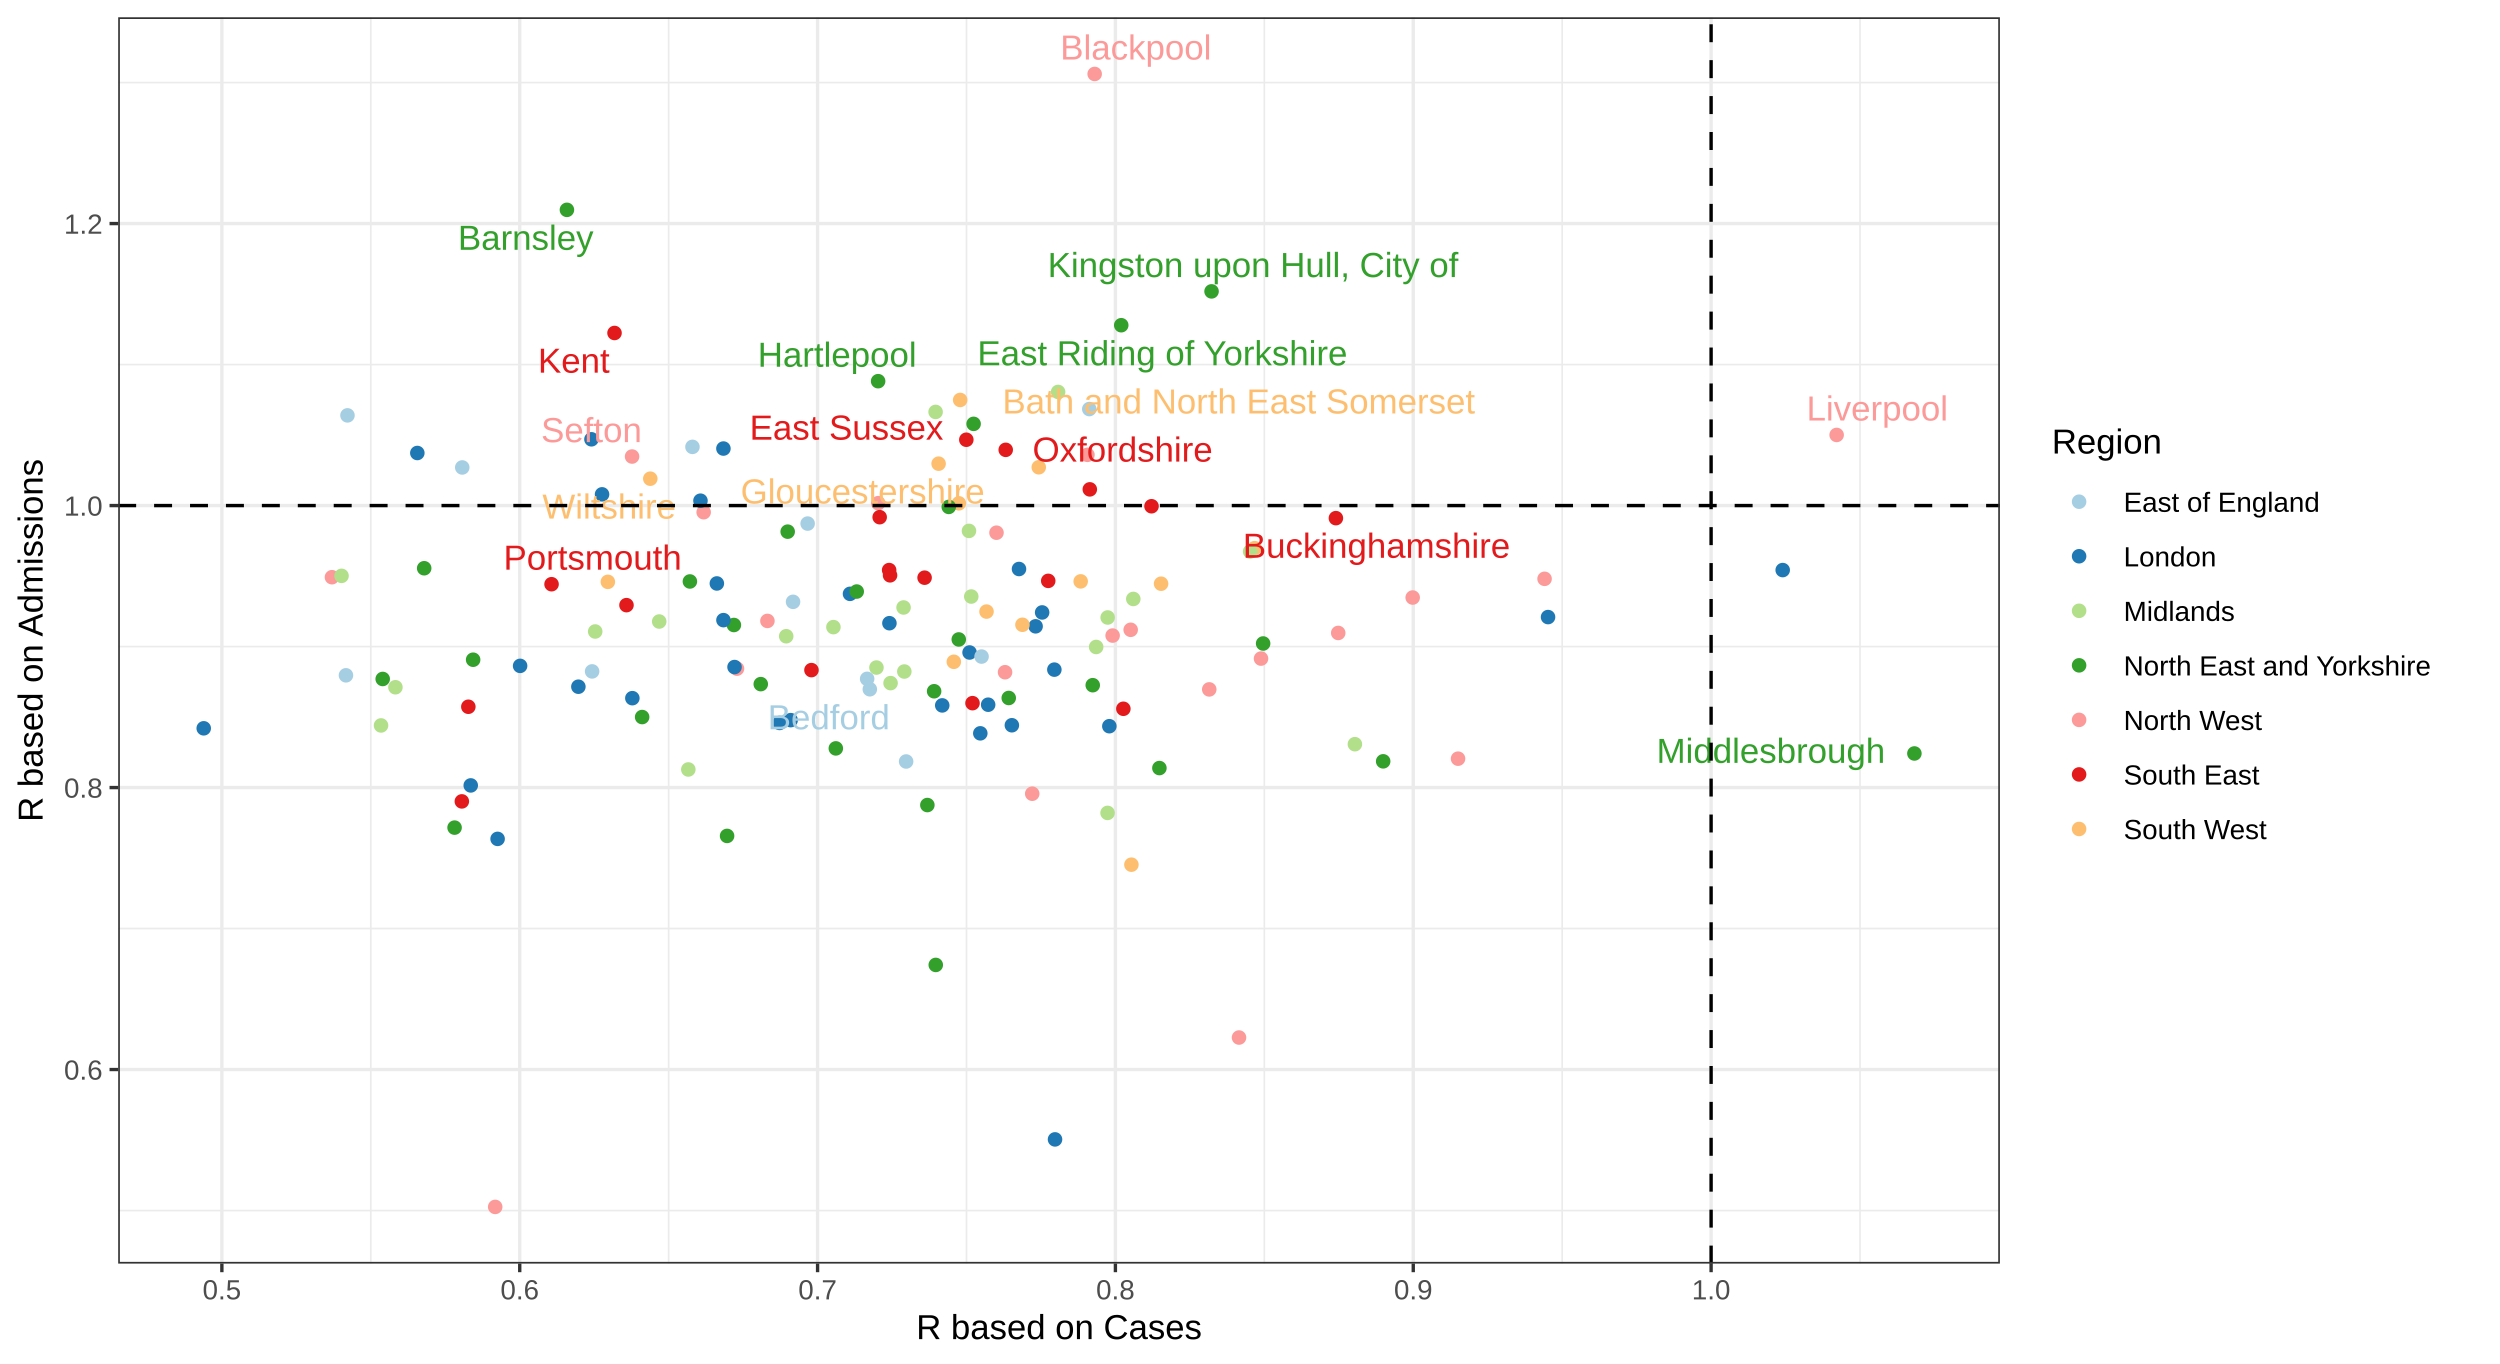
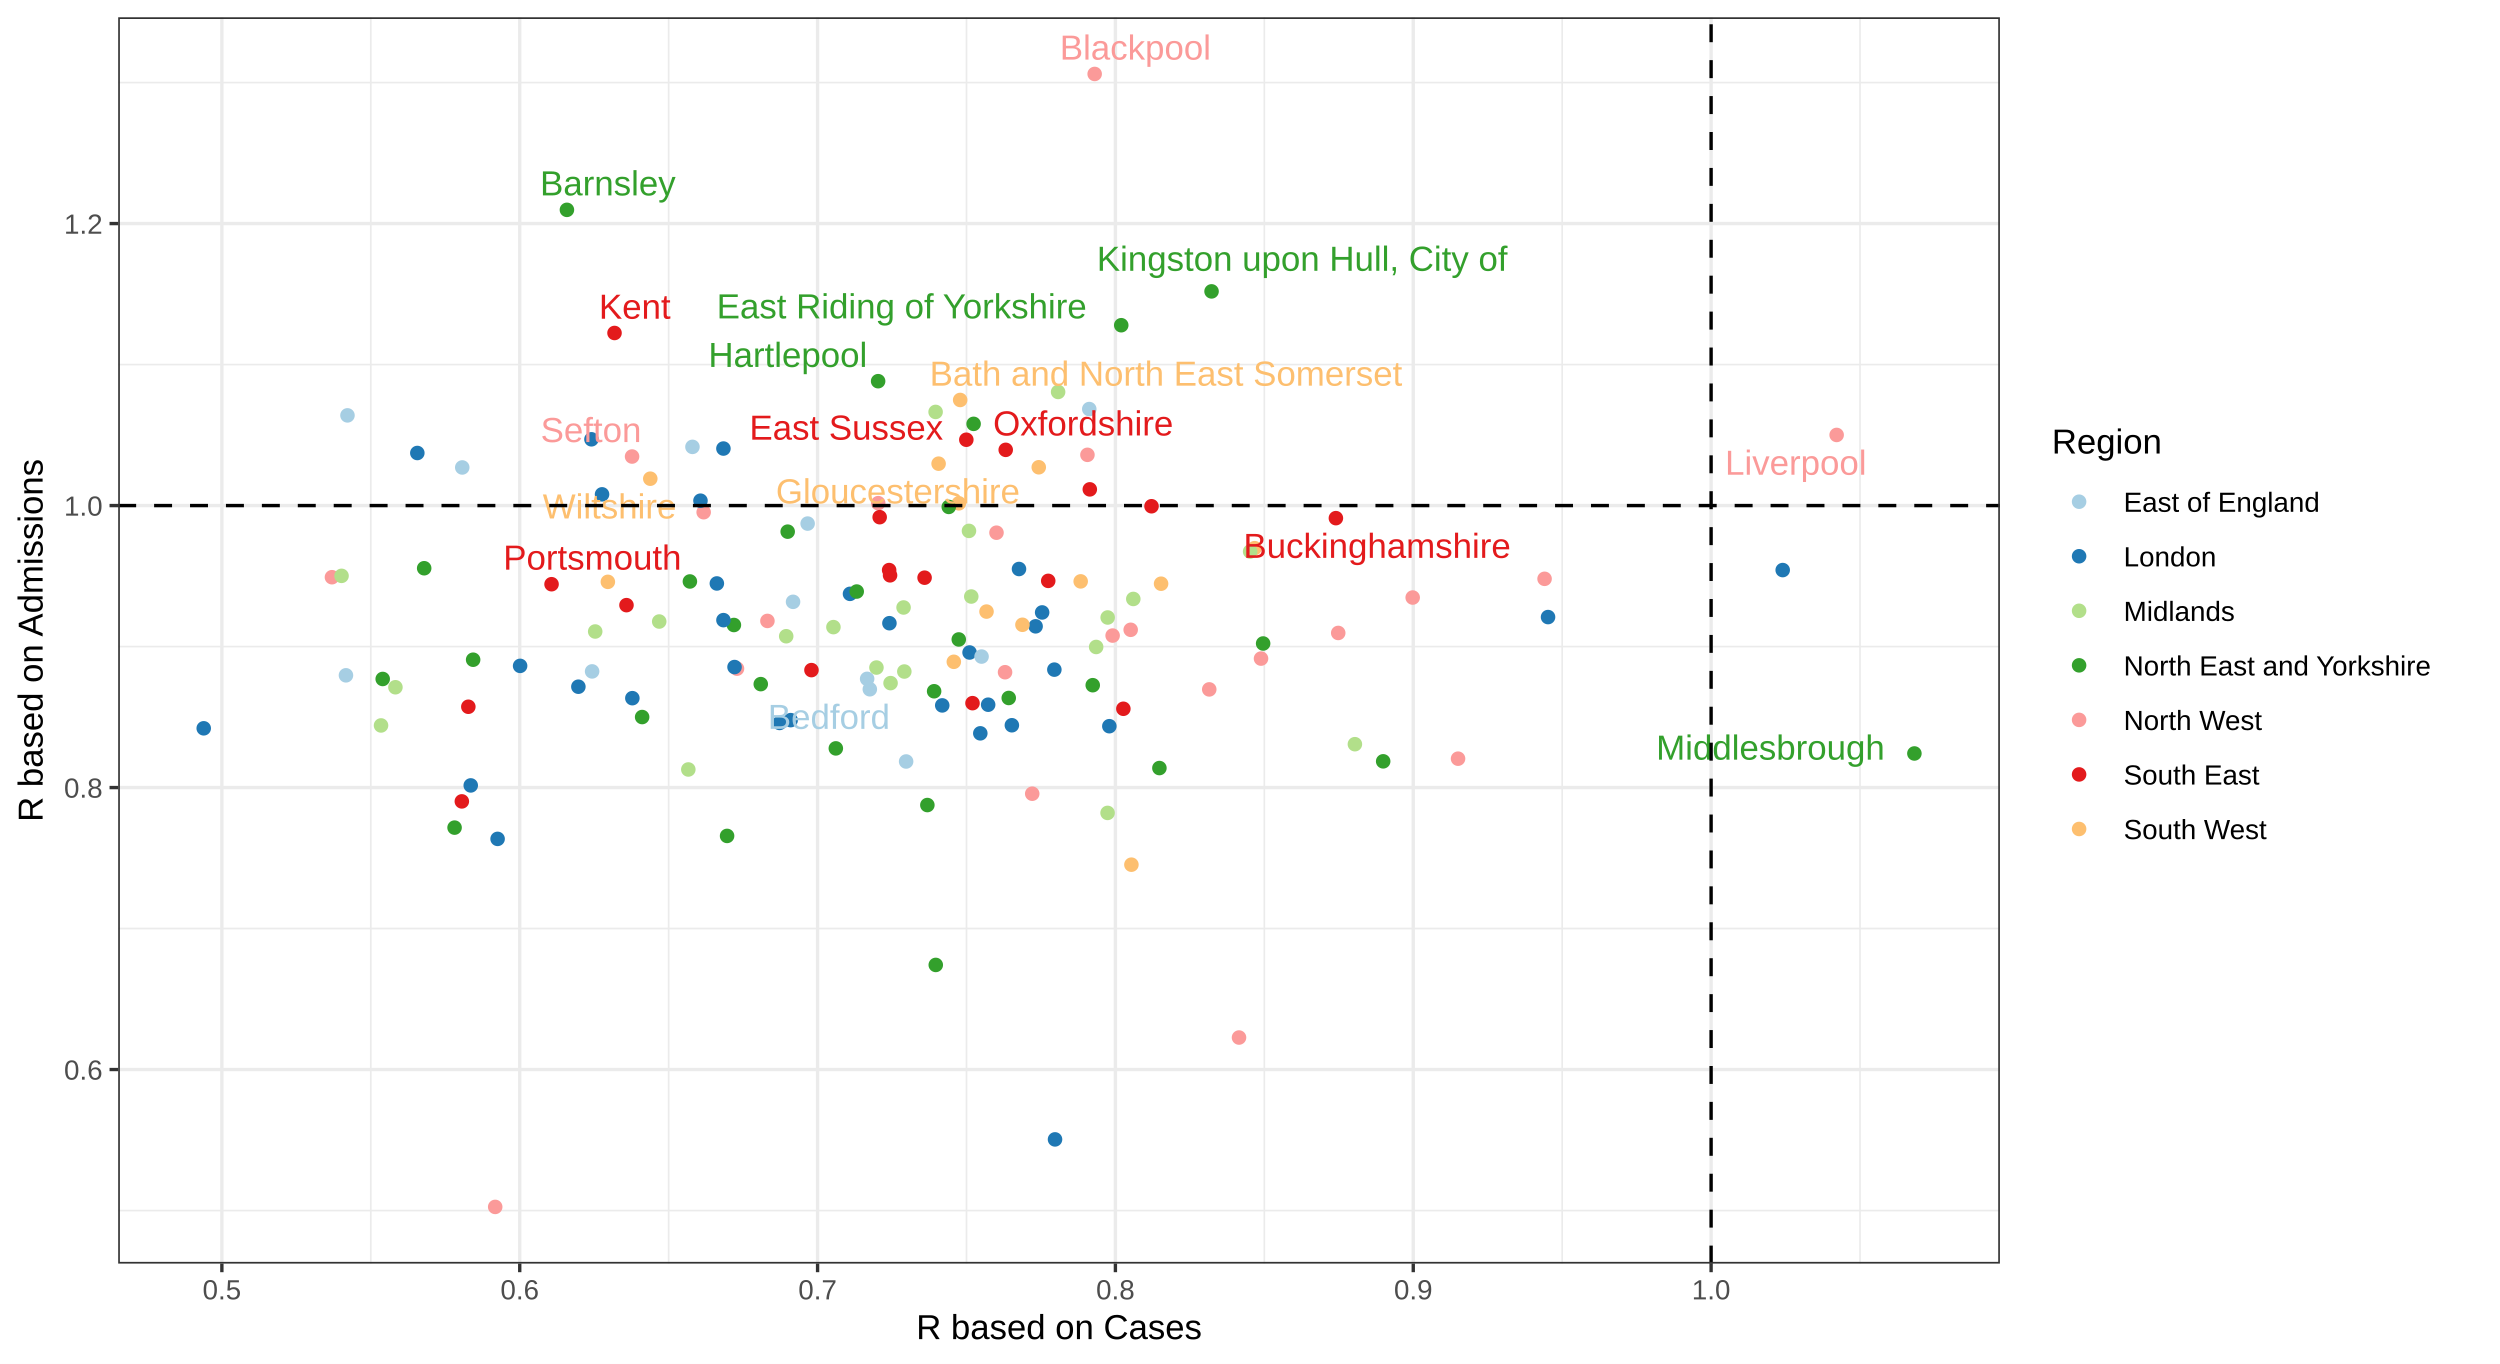
<svg xmlns="http://www.w3.org/2000/svg" class="svglite" width="792.00pt" height="432.00pt" viewBox="0 0 792.00 432.00">
  <defs>
    <style type="text/css">
    .svglite line, .svglite polyline, .svglite polygon, .svglite path, .svglite rect, .svglite circle {
      fill: none;
      stroke: #000000;
      stroke-linecap: round;
      stroke-linejoin: round;
      stroke-miterlimit: 10.00;
    }
    .svglite text {
      white-space: pre;
    }
  </style>
  </defs>
  <rect width="100%" height="100%" style="stroke: none; fill: #FFFFFF;" />
  <defs>
    <clipPath id="cpMC4wMHw3OTIuMDB8MC4wMHw0MzIuMDA=">
      <rect x="0.00" y="0.00" width="792.00" height="432.00" />
    </clipPath>
  </defs>
  <g clip-path="url(#cpMC4wMHw3OTIuMDB8MC4wMHw0MzIuMDA=)">
    <rect x="-0" y="0.00" width="792.00" height="432.00" style="stroke-width: 1.07; stroke: #FFFFFF; fill: #FFFFFF;" />
  </g>
  <defs>
    <clipPath id="cpMzcuNDR8NjMzLjU4fDUuNDh8NDAwLjI5">
      <rect x="37.44" y="5.48" width="596.13" height="394.82" />
    </clipPath>
  </defs>
  <g clip-path="url(#cpMzcuNDR8NjMzLjU4fDUuNDh8NDAwLjI5)">
    <rect x="37.44" y="5.48" width="596.13" height="394.82" style="stroke-width: 1.07; stroke: none; fill: #FFFFFF;" />
    <polyline points="37.44,383.50 633.58,383.50 " style="stroke-width: 0.53; stroke: #EBEBEB; stroke-linecap: butt;" />
    <polyline points="37.44,294.16 633.58,294.16 " style="stroke-width: 0.53; stroke: #EBEBEB; stroke-linecap: butt;" />
    <polyline points="37.44,204.83 633.58,204.83 " style="stroke-width: 0.53; stroke: #EBEBEB; stroke-linecap: butt;" />
    <polyline points="37.44,115.50 633.58,115.50 " style="stroke-width: 0.53; stroke: #EBEBEB; stroke-linecap: butt;" />
    <polyline points="37.44,26.16 633.58,26.16 " style="stroke-width: 0.53; stroke: #EBEBEB; stroke-linecap: butt;" />
    <polyline points="117.47,400.29 117.47,5.48 " style="stroke-width: 0.53; stroke: #EBEBEB; stroke-linecap: butt;" />
    <polyline points="211.83,400.29 211.83,5.48 " style="stroke-width: 0.53; stroke: #EBEBEB; stroke-linecap: butt;" />
    <polyline points="306.19,400.29 306.19,5.48 " style="stroke-width: 0.53; stroke: #EBEBEB; stroke-linecap: butt;" />
    <polyline points="400.54,400.29 400.54,5.48 " style="stroke-width: 0.53; stroke: #EBEBEB; stroke-linecap: butt;" />
    <polyline points="494.90,400.29 494.90,5.48 " style="stroke-width: 0.53; stroke: #EBEBEB; stroke-linecap: butt;" />
    <polyline points="589.26,400.29 589.26,5.48 " style="stroke-width: 0.53; stroke: #EBEBEB; stroke-linecap: butt;" />
    <polyline points="37.44,338.83 633.58,338.83 " style="stroke-width: 1.07; stroke: #EBEBEB; stroke-linecap: butt;" />
    <polyline points="37.44,249.50 633.58,249.50 " style="stroke-width: 1.07; stroke: #EBEBEB; stroke-linecap: butt;" />
    <polyline points="37.44,160.16 633.58,160.16 " style="stroke-width: 1.07; stroke: #EBEBEB; stroke-linecap: butt;" />
    <polyline points="37.44,70.83 633.58,70.83 " style="stroke-width: 1.07; stroke: #EBEBEB; stroke-linecap: butt;" />
    <polyline points="70.29,400.29 70.29,5.48 " style="stroke-width: 1.07; stroke: #EBEBEB; stroke-linecap: butt;" />
    <polyline points="164.65,400.29 164.65,5.48 " style="stroke-width: 1.07; stroke: #EBEBEB; stroke-linecap: butt;" />
    <polyline points="259.01,400.29 259.01,5.48 " style="stroke-width: 1.07; stroke: #EBEBEB; stroke-linecap: butt;" />
    <polyline points="353.36,400.29 353.36,5.48 " style="stroke-width: 1.07; stroke: #EBEBEB; stroke-linecap: butt;" />
    <polyline points="447.72,400.29 447.72,5.48 " style="stroke-width: 1.07; stroke: #EBEBEB; stroke-linecap: butt;" />
    <polyline points="542.08,400.29 542.08,5.48 " style="stroke-width: 1.07; stroke: #EBEBEB; stroke-linecap: butt;" />
    <circle cx="328.08" cy="198.42" r="1.95" style="stroke-width: 0.71; stroke: #1F78B4; fill: #1F78B4;" />
    <circle cx="229.18" cy="142.10" r="1.95" style="stroke-width: 0.71; stroke: #1F78B4; fill: #1F78B4;" />
    <circle cx="179.60" cy="66.48" r="1.95" style="stroke-width: 0.71; stroke: #33A02C; fill: #33A02C;" />
    <circle cx="304.18" cy="126.71" r="1.95" style="stroke-width: 0.71; stroke: #FDBF6F; fill: #FDBF6F;" />
    <circle cx="275.56" cy="218.36" r="1.95" style="stroke-width: 0.71; stroke: #A6CEE3; fill: #A6CEE3;" />
    <circle cx="334.02" cy="212.14" r="1.95" style="stroke-width: 0.71; stroke: #1F78B4; fill: #1F78B4;" />
    <circle cx="282.13" cy="216.41" r="1.95" style="stroke-width: 0.71; stroke: #B2DF8A; fill: #B2DF8A;" />
    <circle cx="327.01" cy="251.45" r="1.95" style="stroke-width: 0.71; stroke: #FB9A99; fill: #FB9A99;" />
    <circle cx="346.79" cy="23.43" r="1.95" style="stroke-width: 0.71; stroke: #FB9A99; fill: #FB9A99;" />
    <circle cx="392.52" cy="328.69" r="1.95" style="stroke-width: 0.71; stroke: #FB9A99; fill: #FB9A99;" />
    <circle cx="303.77" cy="159.45" r="1.95" style="stroke-width: 0.71; stroke: #FDBF6F; fill: #FDBF6F;" />
    <circle cx="198.47" cy="191.71" r="1.95" style="stroke-width: 0.71; stroke: #E31A1C; fill: #E31A1C;" />
    <circle cx="293.79" cy="255.04" r="1.95" style="stroke-width: 0.71; stroke: #33A02C; fill: #33A02C;" />
    <circle cx="227.10" cy="184.84" r="1.95" style="stroke-width: 0.71; stroke: #1F78B4; fill: #1F78B4;" />
    <circle cx="364.80" cy="160.38" r="1.95" style="stroke-width: 0.71; stroke: #E31A1C; fill: #E31A1C;" />
    <circle cx="192.57" cy="184.33" r="1.95" style="stroke-width: 0.71; stroke: #FDBF6F; fill: #FDBF6F;" />
    <circle cx="149.13" cy="248.82" r="1.95" style="stroke-width: 0.71; stroke: #1F78B4; fill: #1F78B4;" />
    <circle cx="423.21" cy="164.15" r="1.95" style="stroke-width: 0.71; stroke: #E31A1C; fill: #E31A1C;" />
    <circle cx="318.40" cy="212.96" r="1.95" style="stroke-width: 0.71; stroke: #FB9A99; fill: #FB9A99;" />
    <circle cx="264.79" cy="237.09" r="1.95" style="stroke-width: 0.71; stroke: #33A02C; fill: #33A02C;" />
    <circle cx="251.24" cy="190.66" r="1.95" style="stroke-width: 0.71; stroke: #A6CEE3; fill: #A6CEE3;" />
    <circle cx="330.15" cy="194.02" r="1.95" style="stroke-width: 0.71; stroke: #1F78B4; fill: #1F78B4;" />
    <circle cx="274.71" cy="215.06" r="1.95" style="stroke-width: 0.71; stroke: #A6CEE3; fill: #A6CEE3;" />
    <circle cx="315.69" cy="168.76" r="1.95" style="stroke-width: 0.71; stroke: #FB9A99; fill: #FB9A99;" />
    <circle cx="344.50" cy="144.09" r="1.95" style="stroke-width: 0.71; stroke: #FB9A99; fill: #FB9A99;" />
    <circle cx="367.30" cy="243.32" r="1.95" style="stroke-width: 0.71; stroke: #33A02C; fill: #33A02C;" />
    <circle cx="307.70" cy="188.98" r="1.95" style="stroke-width: 0.71; stroke: #B2DF8A; fill: #B2DF8A;" />
    <circle cx="334.23" cy="360.96" r="1.95" style="stroke-width: 0.71; stroke: #1F78B4; fill: #1F78B4;" />
    <circle cx="232.50" cy="198.00" r="1.95" style="stroke-width: 0.71; stroke: #33A02C; fill: #33A02C;" />
    <circle cx="241.01" cy="216.73" r="1.95" style="stroke-width: 0.71; stroke: #33A02C; fill: #33A02C;" />
    <circle cx="277.66" cy="211.48" r="1.95" style="stroke-width: 0.71; stroke: #B2DF8A; fill: #B2DF8A;" />
    <circle cx="335.21" cy="124.17" r="1.95" style="stroke-width: 0.71; stroke: #B2DF8A; fill: #B2DF8A;" />
    <circle cx="302.17" cy="209.66" r="1.95" style="stroke-width: 0.71; stroke: #FDBF6F; fill: #FDBF6F;" />
    <circle cx="296.45" cy="305.69" r="1.95" style="stroke-width: 0.71; stroke: #33A02C; fill: #33A02C;" />
    <circle cx="329.08" cy="148.03" r="1.95" style="stroke-width: 0.71; stroke: #FDBF6F; fill: #FDBF6F;" />
    <circle cx="286.25" cy="192.45" r="1.95" style="stroke-width: 0.71; stroke: #B2DF8A; fill: #B2DF8A;" />
    <circle cx="281.77" cy="197.43" r="1.95" style="stroke-width: 0.71; stroke: #1F78B4; fill: #1F78B4;" />
    <circle cx="355.21" cy="103.03" r="1.95" style="stroke-width: 0.71; stroke: #33A02C; fill: #33A02C;" />
    <circle cx="306.13" cy="139.31" r="1.95" style="stroke-width: 0.71; stroke: #E31A1C; fill: #E31A1C;" />
    <circle cx="187.37" cy="139.17" r="1.95" style="stroke-width: 0.71; stroke: #1F78B4; fill: #1F78B4;" />
    <circle cx="110.08" cy="131.59" r="1.95" style="stroke-width: 0.71; stroke: #A6CEE3; fill: #A6CEE3;" />
    <circle cx="230.34" cy="264.82" r="1.95" style="stroke-width: 0.71; stroke: #33A02C; fill: #33A02C;" />
    <circle cx="297.35" cy="146.89" r="1.95" style="stroke-width: 0.71; stroke: #FDBF6F; fill: #FDBF6F;" />
    <circle cx="183.23" cy="217.55" r="1.95" style="stroke-width: 0.71; stroke: #1F78B4; fill: #1F78B4;" />
    <circle cx="358.20" cy="199.52" r="1.95" style="stroke-width: 0.71; stroke: #FB9A99; fill: #FB9A99;" />
    <circle cx="564.76" cy="180.60" r="1.95" style="stroke-width: 0.71; stroke: #1F78B4; fill: #1F78B4;" />
    <circle cx="257.07" cy="212.29" r="1.95" style="stroke-width: 0.71; stroke: #E31A1C; fill: #E31A1C;" />
    <circle cx="313.05" cy="223.25" r="1.95" style="stroke-width: 0.71; stroke: #1F78B4; fill: #1F78B4;" />
    <circle cx="307.16" cy="206.71" r="1.95" style="stroke-width: 0.71; stroke: #1F78B4; fill: #1F78B4;" />
    <circle cx="278.19" cy="120.76" r="1.95" style="stroke-width: 0.71; stroke: #33A02C; fill: #33A02C;" />
    <circle cx="269.28" cy="188.13" r="1.95" style="stroke-width: 0.71; stroke: #1F78B4; fill: #1F78B4;" />
    <circle cx="306.97" cy="168.19" r="1.95" style="stroke-width: 0.71; stroke: #B2DF8A; fill: #B2DF8A;" />
    <circle cx="146.44" cy="148.09" r="1.95" style="stroke-width: 0.71; stroke: #A6CEE3; fill: #A6CEE3;" />
    <circle cx="351.44" cy="230.06" r="1.95" style="stroke-width: 0.71; stroke: #1F78B4; fill: #1F78B4;" />
    <circle cx="250.48" cy="228.14" r="1.95" style="stroke-width: 0.71; stroke: #1F78B4; fill: #1F78B4;" />
    <circle cx="345.25" cy="155.03" r="1.95" style="stroke-width: 0.71; stroke: #E31A1C; fill: #E31A1C;" />
    <circle cx="157.64" cy="265.76" r="1.95" style="stroke-width: 0.71; stroke: #1F78B4; fill: #1F78B4;" />
    <circle cx="490.42" cy="195.49" r="1.95" style="stroke-width: 0.71; stroke: #1F78B4; fill: #1F78B4;" />
    <circle cx="194.68" cy="105.49" r="1.95" style="stroke-width: 0.71; stroke: #E31A1C; fill: #E31A1C;" />
    <circle cx="383.82" cy="92.31" r="1.95" style="stroke-width: 0.71; stroke: #33A02C; fill: #33A02C;" />
    <circle cx="320.56" cy="229.76" r="1.95" style="stroke-width: 0.71; stroke: #1F78B4; fill: #1F78B4;" />
    <circle cx="303.74" cy="202.58" r="1.95" style="stroke-width: 0.71; stroke: #33A02C; fill: #33A02C;" />
    <circle cx="105.16" cy="182.86" r="1.95" style="stroke-width: 0.71; stroke: #FB9A99; fill: #FB9A99;" />
    <circle cx="64.54" cy="230.73" r="1.95" style="stroke-width: 0.71; stroke: #1F78B4; fill: #1F78B4;" />
    <circle cx="222.92" cy="162.27" r="1.95" style="stroke-width: 0.71; stroke: #FB9A99; fill: #FB9A99;" />
    <circle cx="295.93" cy="218.99" r="1.95" style="stroke-width: 0.71; stroke: #33A02C; fill: #33A02C;" />
    <circle cx="208.84" cy="196.90" r="1.95" style="stroke-width: 0.71; stroke: #B2DF8A; fill: #B2DF8A;" />
    <circle cx="264.03" cy="198.67" r="1.95" style="stroke-width: 0.71; stroke: #B2DF8A; fill: #B2DF8A;" />
    <circle cx="246.97" cy="229.03" r="1.95" style="stroke-width: 0.71; stroke: #1F78B4; fill: #1F78B4;" />
    <circle cx="108.20" cy="182.43" r="1.95" style="stroke-width: 0.71; stroke: #B2DF8A; fill: #B2DF8A;" />
    <circle cx="581.85" cy="137.79" r="1.95" style="stroke-width: 0.71; stroke: #FB9A99; fill: #FB9A99;" />
    <circle cx="187.58" cy="212.70" r="1.95" style="stroke-width: 0.71; stroke: #A6CEE3; fill: #A6CEE3;" />
    <circle cx="233.48" cy="211.83" r="1.95" style="stroke-width: 0.71; stroke: #FB9A99; fill: #FB9A99;" />
    <circle cx="148.37" cy="223.90" r="1.95" style="stroke-width: 0.71; stroke: #E31A1C; fill: #E31A1C;" />
    <circle cx="132.21" cy="143.51" r="1.95" style="stroke-width: 0.71; stroke: #1F78B4; fill: #1F78B4;" />
    <circle cx="606.48" cy="238.70" r="1.95" style="stroke-width: 0.71; stroke: #33A02C; fill: #33A02C;" />
    <circle cx="287.06" cy="241.24" r="1.95" style="stroke-width: 0.71; stroke: #A6CEE3; fill: #A6CEE3;" />
    <circle cx="300.57" cy="160.59" r="1.95" style="stroke-width: 0.71; stroke: #33A02C; fill: #33A02C;" />
    <circle cx="298.50" cy="223.47" r="1.95" style="stroke-width: 0.71; stroke: #1F78B4; fill: #1F78B4;" />
    <circle cx="109.60" cy="213.94" r="1.95" style="stroke-width: 0.71; stroke: #A6CEE3; fill: #A6CEE3;" />
    <circle cx="149.89" cy="209.00" r="1.95" style="stroke-width: 0.71; stroke: #33A02C; fill: #33A02C;" />
    <circle cx="319.57" cy="221.12" r="1.95" style="stroke-width: 0.71; stroke: #33A02C; fill: #33A02C;" />
    <circle cx="312.53" cy="193.75" r="1.95" style="stroke-width: 0.71; stroke: #FDBF6F; fill: #FDBF6F;" />
    <circle cx="346.18" cy="217.07" r="1.95" style="stroke-width: 0.71; stroke: #33A02C; fill: #33A02C;" />
    <circle cx="400.16" cy="203.86" r="1.95" style="stroke-width: 0.71; stroke: #33A02C; fill: #33A02C;" />
    <circle cx="188.56" cy="200.06" r="1.95" style="stroke-width: 0.71; stroke: #B2DF8A; fill: #B2DF8A;" />
    <circle cx="203.43" cy="227.16" r="1.95" style="stroke-width: 0.71; stroke: #33A02C; fill: #33A02C;" />
    <circle cx="125.27" cy="217.72" r="1.95" style="stroke-width: 0.71; stroke: #B2DF8A; fill: #B2DF8A;" />
    <circle cx="120.71" cy="229.82" r="1.95" style="stroke-width: 0.71; stroke: #B2DF8A; fill: #B2DF8A;" />
    <circle cx="399.49" cy="208.64" r="1.95" style="stroke-width: 0.71; stroke: #FB9A99; fill: #FB9A99;" />
    <circle cx="318.61" cy="142.51" r="1.95" style="stroke-width: 0.71; stroke: #E31A1C; fill: #E31A1C;" />
    <circle cx="310.96" cy="208.00" r="1.95" style="stroke-width: 0.71; stroke: #A6CEE3; fill: #A6CEE3;" />
    <circle cx="342.36" cy="184.18" r="1.95" style="stroke-width: 0.71; stroke: #FDBF6F; fill: #FDBF6F;" />
    <circle cx="174.73" cy="185.08" r="1.95" style="stroke-width: 0.71; stroke: #E31A1C; fill: #E31A1C;" />
    <circle cx="332.08" cy="184.02" r="1.95" style="stroke-width: 0.71; stroke: #E31A1C; fill: #E31A1C;" />
    <circle cx="229.19" cy="196.46" r="1.95" style="stroke-width: 0.71; stroke: #1F78B4; fill: #1F78B4;" />
    <circle cx="438.19" cy="241.19" r="1.95" style="stroke-width: 0.71; stroke: #33A02C; fill: #33A02C;" />
    <circle cx="164.77" cy="210.95" r="1.95" style="stroke-width: 0.71; stroke: #1F78B4; fill: #1F78B4;" />
    <circle cx="352.48" cy="201.35" r="1.95" style="stroke-width: 0.71; stroke: #FB9A99; fill: #FB9A99;" />
    <circle cx="144.01" cy="262.19" r="1.95" style="stroke-width: 0.71; stroke: #33A02C; fill: #33A02C;" />
    <circle cx="461.91" cy="240.35" r="1.95" style="stroke-width: 0.71; stroke: #FB9A99; fill: #FB9A99;" />
    <circle cx="218.06" cy="243.77" r="1.95" style="stroke-width: 0.71; stroke: #B2DF8A; fill: #B2DF8A;" />
    <circle cx="200.24" cy="144.63" r="1.95" style="stroke-width: 0.71; stroke: #FB9A99; fill: #FB9A99;" />
    <circle cx="121.24" cy="215.10" r="1.95" style="stroke-width: 0.71; stroke: #33A02C; fill: #33A02C;" />
    <circle cx="359.03" cy="189.75" r="1.95" style="stroke-width: 0.71; stroke: #B2DF8A; fill: #B2DF8A;" />
    <circle cx="355.88" cy="224.54" r="1.95" style="stroke-width: 0.71; stroke: #E31A1C; fill: #E31A1C;" />
    <circle cx="286.49" cy="212.74" r="1.95" style="stroke-width: 0.71; stroke: #B2DF8A; fill: #B2DF8A;" />
    <circle cx="323.91" cy="197.93" r="1.95" style="stroke-width: 0.71; stroke: #FDBF6F; fill: #FDBF6F;" />
    <circle cx="397.46" cy="173.66" r="1.95" style="stroke-width: 0.71; stroke: #FDBF6F; fill: #FDBF6F;" />
    <circle cx="218.56" cy="184.21" r="1.95" style="stroke-width: 0.71; stroke: #33A02C; fill: #33A02C;" />
    <circle cx="281.68" cy="180.60" r="1.95" style="stroke-width: 0.71; stroke: #E31A1C; fill: #E31A1C;" />
    <circle cx="219.37" cy="141.57" r="1.95" style="stroke-width: 0.71; stroke: #A6CEE3; fill: #A6CEE3;" />
    <circle cx="310.56" cy="232.32" r="1.95" style="stroke-width: 0.71; stroke: #1F78B4; fill: #1F78B4;" />
    <circle cx="489.32" cy="183.37" r="1.95" style="stroke-width: 0.71; stroke: #FB9A99; fill: #FB9A99;" />
    <circle cx="347.26" cy="204.96" r="1.95" style="stroke-width: 0.71; stroke: #B2DF8A; fill: #B2DF8A;" />
    <circle cx="278.22" cy="159.40" r="1.95" style="stroke-width: 0.71; stroke: #FB9A99; fill: #FB9A99;" />
    <circle cx="308.44" cy="134.28" r="1.95" style="stroke-width: 0.71; stroke: #33A02C; fill: #33A02C;" />
    <circle cx="249.07" cy="201.56" r="1.95" style="stroke-width: 0.71; stroke: #B2DF8A; fill: #B2DF8A;" />
    <circle cx="255.86" cy="165.87" r="1.95" style="stroke-width: 0.71; stroke: #A6CEE3; fill: #A6CEE3;" />
    <circle cx="271.41" cy="187.40" r="1.95" style="stroke-width: 0.71; stroke: #33A02C; fill: #33A02C;" />
    <circle cx="146.31" cy="253.88" r="1.95" style="stroke-width: 0.71; stroke: #E31A1C; fill: #E31A1C;" />
    <circle cx="221.91" cy="158.62" r="1.95" style="stroke-width: 0.71; stroke: #1F78B4; fill: #1F78B4;" />
    <circle cx="358.43" cy="273.93" r="1.95" style="stroke-width: 0.71; stroke: #FDBF6F; fill: #FDBF6F;" />
    <circle cx="243.12" cy="196.71" r="1.95" style="stroke-width: 0.71; stroke: #FB9A99; fill: #FB9A99;" />
    <circle cx="350.91" cy="195.62" r="1.95" style="stroke-width: 0.71; stroke: #B2DF8A; fill: #B2DF8A;" />
    <circle cx="345.08" cy="129.59" r="1.95" style="stroke-width: 0.71; stroke: #A6CEE3; fill: #A6CEE3;" />
    <circle cx="367.83" cy="184.92" r="1.95" style="stroke-width: 0.71; stroke: #FDBF6F; fill: #FDBF6F;" />
    <circle cx="232.70" cy="211.32" r="1.95" style="stroke-width: 0.71; stroke: #1F78B4; fill: #1F78B4;" />
    <circle cx="423.95" cy="200.52" r="1.95" style="stroke-width: 0.71; stroke: #FB9A99; fill: #FB9A99;" />
    <circle cx="134.38" cy="180.02" r="1.95" style="stroke-width: 0.71; stroke: #33A02C; fill: #33A02C;" />
    <circle cx="429.23" cy="235.76" r="1.95" style="stroke-width: 0.71; stroke: #B2DF8A; fill: #B2DF8A;" />
    <circle cx="200.33" cy="221.18" r="1.95" style="stroke-width: 0.71; stroke: #1F78B4; fill: #1F78B4;" />
    <circle cx="190.73" cy="156.61" r="1.95" style="stroke-width: 0.71; stroke: #1F78B4; fill: #1F78B4;" />
    <circle cx="383.09" cy="218.40" r="1.95" style="stroke-width: 0.71; stroke: #FB9A99; fill: #FB9A99;" />
    <circle cx="296.40" cy="130.50" r="1.95" style="stroke-width: 0.71; stroke: #B2DF8A; fill: #B2DF8A;" />
    <circle cx="292.91" cy="183.01" r="1.95" style="stroke-width: 0.71; stroke: #E31A1C; fill: #E31A1C;" />
    <circle cx="278.68" cy="163.84" r="1.95" style="stroke-width: 0.71; stroke: #E31A1C; fill: #E31A1C;" />
    <circle cx="322.82" cy="180.26" r="1.95" style="stroke-width: 0.71; stroke: #1F78B4; fill: #1F78B4;" />
    <circle cx="156.88" cy="382.35" r="1.95" style="stroke-width: 0.71; stroke: #FB9A99; fill: #FB9A99;" />
    <circle cx="206.01" cy="151.65" r="1.95" style="stroke-width: 0.71; stroke: #FDBF6F; fill: #FDBF6F;" />
    <circle cx="308.09" cy="222.76" r="1.95" style="stroke-width: 0.71; stroke: #E31A1C; fill: #E31A1C;" />
    <circle cx="447.54" cy="189.30" r="1.95" style="stroke-width: 0.71; stroke: #FB9A99; fill: #FB9A99;" />
    <circle cx="281.97" cy="182.26" r="1.95" style="stroke-width: 0.71; stroke: #E31A1C; fill: #E31A1C;" />
    <circle cx="350.88" cy="257.53" r="1.95" style="stroke-width: 0.71; stroke: #B2DF8A; fill: #B2DF8A;" />
    <circle cx="396.04" cy="174.72" r="1.95" style="stroke-width: 0.71; stroke: #B2DF8A; fill: #B2DF8A;" />
    <circle cx="249.54" cy="168.43" r="1.95" style="stroke-width: 0.71; stroke: #33A02C; fill: #33A02C;" />
-     <text x="166.55" y="79.14" text-anchor="middle" style="font-size: 11.04px;fill: #33A02C; font-family: &quot;Liberation Sans&quot;;" textLength="47.79px" lengthAdjust="spacingAndGlyphs">Barnsley</text>
-     <text x="392.44" y="130.99" text-anchor="middle" style="font-size: 11.04px;fill: #FDBF6F; font-family: &quot;Liberation Sans&quot;;" textLength="167.75px" lengthAdjust="spacingAndGlyphs">Bath and North East Somerset</text>
-     <text x="262.55" y="231.04" text-anchor="middle" style="font-size: 11.04px;fill: #A6CEE3; font-family: &quot;Liberation Sans&quot;;" textLength="43.32px" lengthAdjust="spacingAndGlyphs">Bedford</text>
-     <text x="359.83" y="18.87" text-anchor="middle" style="font-size: 11.04px;fill: #FB9A99; font-family: &quot;Liberation Sans&quot;;" textLength="53.40px" lengthAdjust="spacingAndGlyphs">Blackpool</text>
-     <text x="436.08" y="176.70" text-anchor="middle" style="font-size: 11.04px;fill: #E31A1C; font-family: &quot;Liberation Sans&quot;;" textLength="95.44px" lengthAdjust="spacingAndGlyphs">Buckinghamshire</text>
-     <text x="368.25" y="115.73" text-anchor="middle" style="font-size: 11.04px;fill: #33A02C; font-family: &quot;Liberation Sans&quot;;" textLength="129.56px" lengthAdjust="spacingAndGlyphs">East Riding of Yorkshire</text>
-     <text x="268.16" y="139.28" text-anchor="middle" style="font-size: 11.04px;fill: #E31A1C; font-family: &quot;Liberation Sans&quot;;" textLength="65.92px" lengthAdjust="spacingAndGlyphs">East Sussex</text>
-     <text x="273.28" y="159.51" text-anchor="middle" style="font-size: 11.04px;fill: #FDBF6F; font-family: &quot;Liberation Sans&quot;;" textLength="86.49px" lengthAdjust="spacingAndGlyphs">Gloucestershire</text>
-     <text x="265.21" y="116.19" text-anchor="middle" style="font-size: 11.04px;fill: #33A02C; font-family: &quot;Liberation Sans&quot;;" textLength="57.33px" lengthAdjust="spacingAndGlyphs">Hartlepool</text>
-     <text x="181.79" y="118.07" text-anchor="middle" style="font-size: 11.04px;fill: #E31A1C; font-family: &quot;Liberation Sans&quot;;" textLength="24.80px" lengthAdjust="spacingAndGlyphs">Kent</text>
-     <text x="396.96" y="87.77" text-anchor="middle" style="font-size: 11.04px;fill: #33A02C; font-family: &quot;Liberation Sans&quot;;" textLength="147.04px" lengthAdjust="spacingAndGlyphs">Kingston upon Hull, City of</text>
-     <text x="594.72" y="133.22" text-anchor="middle" style="font-size: 11.04px;fill: #FB9A99; font-family: &quot;Liberation Sans&quot;;" textLength="50.63px" lengthAdjust="spacingAndGlyphs">Liverpool</text>
-     <text x="561.01" y="241.68" text-anchor="middle" style="font-size: 11.04px;fill: #33A02C; font-family: &quot;Liberation Sans&quot;;" textLength="81.20px" lengthAdjust="spacingAndGlyphs">Middlesbrough</text>
-     <text x="355.64" y="146.24" text-anchor="middle" style="font-size: 11.04px;fill: #E31A1C; font-family: &quot;Liberation Sans&quot;;" textLength="64.07px" lengthAdjust="spacingAndGlyphs">Oxfordshire</text>
-     <text x="187.74" y="180.48" text-anchor="middle" style="font-size: 11.04px;fill: #E31A1C; font-family: &quot;Liberation Sans&quot;;" textLength="63.41px" lengthAdjust="spacingAndGlyphs">Portsmouth</text>
-     <text x="187.38" y="140.08" text-anchor="middle" style="font-size: 11.04px;fill: #FB9A99; font-family: &quot;Liberation Sans&quot;;" textLength="35.54px" lengthAdjust="spacingAndGlyphs">Sefton</text>
-     <text x="192.98" y="164.30" text-anchor="middle" style="font-size: 11.04px;fill: #FDBF6F; font-family: &quot;Liberation Sans&quot;;" textLength="48.01px" lengthAdjust="spacingAndGlyphs">Wiltshire</text>
+     <text x="192.57" y="61.90" text-anchor="middle" style="font-size: 11.04px;fill: #33A02C; font-family: &quot;Liberation Sans&quot;;" textLength="47.79px" lengthAdjust="spacingAndGlyphs">Barnsley</text>
+     <text x="369.38" y="122.19" text-anchor="middle" style="font-size: 11.04px;fill: #FDBF6F; font-family: &quot;Liberation Sans&quot;;" textLength="167.75px" lengthAdjust="spacingAndGlyphs">Bath and North East Somerset</text>
+     <text x="262.59" y="230.91" text-anchor="middle" style="font-size: 11.04px;fill: #A6CEE3; font-family: &quot;Liberation Sans&quot;;" textLength="43.32px" lengthAdjust="spacingAndGlyphs">Bedford</text>
+     <text x="359.69" y="18.89" text-anchor="middle" style="font-size: 11.04px;fill: #FB9A99; font-family: &quot;Liberation Sans&quot;;" textLength="53.40px" lengthAdjust="spacingAndGlyphs">Blackpool</text>
+     <text x="436.26" y="176.74" text-anchor="middle" style="font-size: 11.04px;fill: #E31A1C; font-family: &quot;Liberation Sans&quot;;" textLength="95.44px" lengthAdjust="spacingAndGlyphs">Buckinghamshire</text>
+     <text x="285.66" y="100.86" text-anchor="middle" style="font-size: 11.04px;fill: #33A02C; font-family: &quot;Liberation Sans&quot;;" textLength="129.56px" lengthAdjust="spacingAndGlyphs">East Riding of Yorkshire</text>
+     <text x="268.10" y="139.29" text-anchor="middle" style="font-size: 11.04px;fill: #E31A1C; font-family: &quot;Liberation Sans&quot;;" textLength="65.92px" lengthAdjust="spacingAndGlyphs">East Sussex</text>
+     <text x="284.45" y="159.48" text-anchor="middle" style="font-size: 11.04px;fill: #FDBF6F; font-family: &quot;Liberation Sans&quot;;" textLength="86.49px" lengthAdjust="spacingAndGlyphs">Gloucestershire</text>
+     <text x="249.58" y="116.25" text-anchor="middle" style="font-size: 11.04px;fill: #33A02C; font-family: &quot;Liberation Sans&quot;;" textLength="57.33px" lengthAdjust="spacingAndGlyphs">Hartlepool</text>
+     <text x="201.10" y="100.97" text-anchor="middle" style="font-size: 11.04px;fill: #E31A1C; font-family: &quot;Liberation Sans&quot;;" textLength="24.80px" lengthAdjust="spacingAndGlyphs">Kent</text>
+     <text x="412.53" y="85.79" text-anchor="middle" style="font-size: 11.04px;fill: #33A02C; font-family: &quot;Liberation Sans&quot;;" textLength="147.04px" lengthAdjust="spacingAndGlyphs">Kingston upon Hull, City of</text>
+     <text x="568.91" y="150.41" text-anchor="middle" style="font-size: 11.04px;fill: #FB9A99; font-family: &quot;Liberation Sans&quot;;" textLength="50.63px" lengthAdjust="spacingAndGlyphs">Liverpool</text>
+     <text x="560.88" y="240.66" text-anchor="middle" style="font-size: 11.04px;fill: #33A02C; font-family: &quot;Liberation Sans&quot;;" textLength="81.20px" lengthAdjust="spacingAndGlyphs">Middlesbrough</text>
+     <text x="343.16" y="137.96" text-anchor="middle" style="font-size: 11.04px;fill: #E31A1C; font-family: &quot;Liberation Sans&quot;;" textLength="64.07px" lengthAdjust="spacingAndGlyphs">Oxfordshire</text>
+     <text x="187.66" y="180.46" text-anchor="middle" style="font-size: 11.04px;fill: #E31A1C; font-family: &quot;Liberation Sans&quot;;" textLength="63.41px" lengthAdjust="spacingAndGlyphs">Portsmouth</text>
+     <text x="187.23" y="140.05" text-anchor="middle" style="font-size: 11.04px;fill: #FB9A99; font-family: &quot;Liberation Sans&quot;;" textLength="35.54px" lengthAdjust="spacingAndGlyphs">Sefton</text>
+     <text x="193.10" y="164.24" text-anchor="middle" style="font-size: 11.04px;fill: #FDBF6F; font-family: &quot;Liberation Sans&quot;;" textLength="48.01px" lengthAdjust="spacingAndGlyphs">Wiltshire</text>
    <line x1="542.08" y1="400.29" x2="542.08" y2="5.48" style="stroke-width: 1.07; stroke-dasharray: 5.69,5.69; stroke-linecap: butt;" />
    <line x1="37.44" y1="160.16" x2="633.58" y2="160.16" style="stroke-width: 1.07; stroke-dasharray: 5.69,5.69; stroke-linecap: butt;" />
    <rect x="37.44" y="5.48" width="596.13" height="394.82" style="stroke-width: 1.07; stroke: #333333;" />
  </g>
  <g clip-path="url(#cpMC4wMHw3OTIuMDB8MC4wMHw0MzIuMDA=)">
    <text x="32.51" y="342.04" text-anchor="end" style="font-size: 8.80px;fill: #4D4D4D; font-family: &quot;Liberation Sans&quot;;" textLength="13.98px" lengthAdjust="spacingAndGlyphs">0.6</text>
    <text x="32.51" y="252.71" text-anchor="end" style="font-size: 8.80px;fill: #4D4D4D; font-family: &quot;Liberation Sans&quot;;" textLength="13.98px" lengthAdjust="spacingAndGlyphs">0.8</text>
    <text x="32.51" y="163.37" text-anchor="end" style="font-size: 8.80px;fill: #4D4D4D; font-family: &quot;Liberation Sans&quot;;" textLength="13.98px" lengthAdjust="spacingAndGlyphs">1.0</text>
    <text x="32.51" y="74.04" text-anchor="end" style="font-size: 8.80px;fill: #4D4D4D; font-family: &quot;Liberation Sans&quot;;" textLength="13.98px" lengthAdjust="spacingAndGlyphs">1.2</text>
    <polyline points="34.70,338.83 37.44,338.83 " style="stroke-width: 1.07; stroke: #333333; stroke-linecap: butt;" />
    <polyline points="34.70,249.50 37.44,249.50 " style="stroke-width: 1.07; stroke: #333333; stroke-linecap: butt;" />
    <polyline points="34.70,160.16 37.44,160.16 " style="stroke-width: 1.07; stroke: #333333; stroke-linecap: butt;" />
    <polyline points="34.70,70.83 37.44,70.83 " style="stroke-width: 1.07; stroke: #333333; stroke-linecap: butt;" />
    <polyline points="70.29,403.03 70.29,400.29 " style="stroke-width: 1.07; stroke: #333333; stroke-linecap: butt;" />
    <polyline points="164.65,403.03 164.65,400.29 " style="stroke-width: 1.07; stroke: #333333; stroke-linecap: butt;" />
    <polyline points="259.01,403.03 259.01,400.29 " style="stroke-width: 1.07; stroke: #333333; stroke-linecap: butt;" />
    <polyline points="353.36,403.03 353.36,400.29 " style="stroke-width: 1.07; stroke: #333333; stroke-linecap: butt;" />
    <polyline points="447.72,403.03 447.72,400.29 " style="stroke-width: 1.07; stroke: #333333; stroke-linecap: butt;" />
    <polyline points="542.08,403.03 542.08,400.29 " style="stroke-width: 1.07; stroke: #333333; stroke-linecap: butt;" />
    <text x="70.29" y="411.64" text-anchor="middle" style="font-size: 8.80px;fill: #4D4D4D; font-family: &quot;Liberation Sans&quot;;" textLength="13.98px" lengthAdjust="spacingAndGlyphs">0.5</text>
    <text x="164.65" y="411.64" text-anchor="middle" style="font-size: 8.80px;fill: #4D4D4D; font-family: &quot;Liberation Sans&quot;;" textLength="13.98px" lengthAdjust="spacingAndGlyphs">0.6</text>
    <text x="259.01" y="411.64" text-anchor="middle" style="font-size: 8.80px;fill: #4D4D4D; font-family: &quot;Liberation Sans&quot;;" textLength="13.98px" lengthAdjust="spacingAndGlyphs">0.7</text>
    <text x="353.36" y="411.64" text-anchor="middle" style="font-size: 8.80px;fill: #4D4D4D; font-family: &quot;Liberation Sans&quot;;" textLength="13.98px" lengthAdjust="spacingAndGlyphs">0.8</text>
    <text x="447.72" y="411.64" text-anchor="middle" style="font-size: 8.80px;fill: #4D4D4D; font-family: &quot;Liberation Sans&quot;;" textLength="13.98px" lengthAdjust="spacingAndGlyphs">0.9</text>
    <text x="542.08" y="411.64" text-anchor="middle" style="font-size: 8.80px;fill: #4D4D4D; font-family: &quot;Liberation Sans&quot;;" textLength="13.98px" lengthAdjust="spacingAndGlyphs">1.0</text>
    <text x="335.51" y="424.23" text-anchor="middle" style="font-size: 11.00px; font-family: &quot;Liberation Sans&quot;;" textLength="97.70px" lengthAdjust="spacingAndGlyphs">R based on Cases</text>
    <text transform="translate(13.50,202.89) rotate(-90)" text-anchor="middle" style="font-size: 11.00px; font-family: &quot;Liberation Sans&quot;;" textLength="127.09px" lengthAdjust="spacingAndGlyphs">R based on Admissions</text>
    <rect x="644.54" y="129.03" width="141.98" height="147.71" style="stroke-width: 1.07; stroke: none; fill: #FFFFFF;" />
    <text x="650.02" y="143.68" style="font-size: 11.00px; font-family: &quot;Liberation Sans&quot;;" textLength="37.66px" lengthAdjust="spacingAndGlyphs">Region</text>
    <rect x="650.02" y="150.30" width="17.28" height="17.28" style="stroke-width: 1.07; stroke: none; fill: #FFFFFF;" />
    <circle cx="658.66" cy="158.94" r="1.95" style="stroke-width: 0.71; stroke: #A6CEE3; fill: #A6CEE3;" />
    <rect x="650.02" y="167.58" width="17.28" height="17.28" style="stroke-width: 1.07; stroke: none; fill: #FFFFFF;" />
    <circle cx="658.66" cy="176.22" r="1.95" style="stroke-width: 0.71; stroke: #1F78B4; fill: #1F78B4;" />
    <rect x="650.02" y="184.86" width="17.28" height="17.28" style="stroke-width: 1.07; stroke: none; fill: #FFFFFF;" />
    <circle cx="658.66" cy="193.50" r="1.95" style="stroke-width: 0.71; stroke: #B2DF8A; fill: #B2DF8A;" />
    <rect x="650.02" y="202.14" width="17.28" height="17.28" style="stroke-width: 1.07; stroke: none; fill: #FFFFFF;" />
    <circle cx="658.66" cy="210.78" r="1.95" style="stroke-width: 0.71; stroke: #33A02C; fill: #33A02C;" />
    <rect x="650.02" y="219.42" width="17.28" height="17.28" style="stroke-width: 1.07; stroke: none; fill: #FFFFFF;" />
    <circle cx="658.66" cy="228.06" r="1.95" style="stroke-width: 0.71; stroke: #FB9A99; fill: #FB9A99;" />
    <rect x="650.02" y="236.70" width="17.28" height="17.28" style="stroke-width: 1.07; stroke: none; fill: #FFFFFF;" />
    <circle cx="658.66" cy="245.34" r="1.95" style="stroke-width: 0.71; stroke: #E31A1C; fill: #E31A1C;" />
    <rect x="650.02" y="253.98" width="17.28" height="17.28" style="stroke-width: 1.07; stroke: none; fill: #FFFFFF;" />
    <circle cx="658.66" cy="262.62" r="1.95" style="stroke-width: 0.71; stroke: #FDBF6F; fill: #FDBF6F;" />
    <text x="672.77" y="162.15" style="font-size: 8.80px; font-family: &quot;Liberation Sans&quot;;" textLength="68.77px" lengthAdjust="spacingAndGlyphs">East of England</text>
    <text x="672.77" y="179.43" style="font-size: 8.80px; font-family: &quot;Liberation Sans&quot;;" textLength="32.26px" lengthAdjust="spacingAndGlyphs">London</text>
    <text x="672.77" y="196.71" style="font-size: 8.80px; font-family: &quot;Liberation Sans&quot;;" textLength="39.21px" lengthAdjust="spacingAndGlyphs">Midlands</text>
    <text x="672.77" y="213.99" style="font-size: 8.80px; font-family: &quot;Liberation Sans&quot;;" textLength="108.27px" lengthAdjust="spacingAndGlyphs">North East and Yorkshire</text>
    <text x="672.77" y="231.27" style="font-size: 8.80px; font-family: &quot;Liberation Sans&quot;;" textLength="49.02px" lengthAdjust="spacingAndGlyphs">North West</text>
    <text x="672.77" y="248.55" style="font-size: 8.80px; font-family: &quot;Liberation Sans&quot;;" textLength="47.35px" lengthAdjust="spacingAndGlyphs">South East</text>
    <text x="672.77" y="265.83" style="font-size: 8.80px; font-family: &quot;Liberation Sans&quot;;" textLength="49.99px" lengthAdjust="spacingAndGlyphs">South West</text>
  </g>
</svg>
